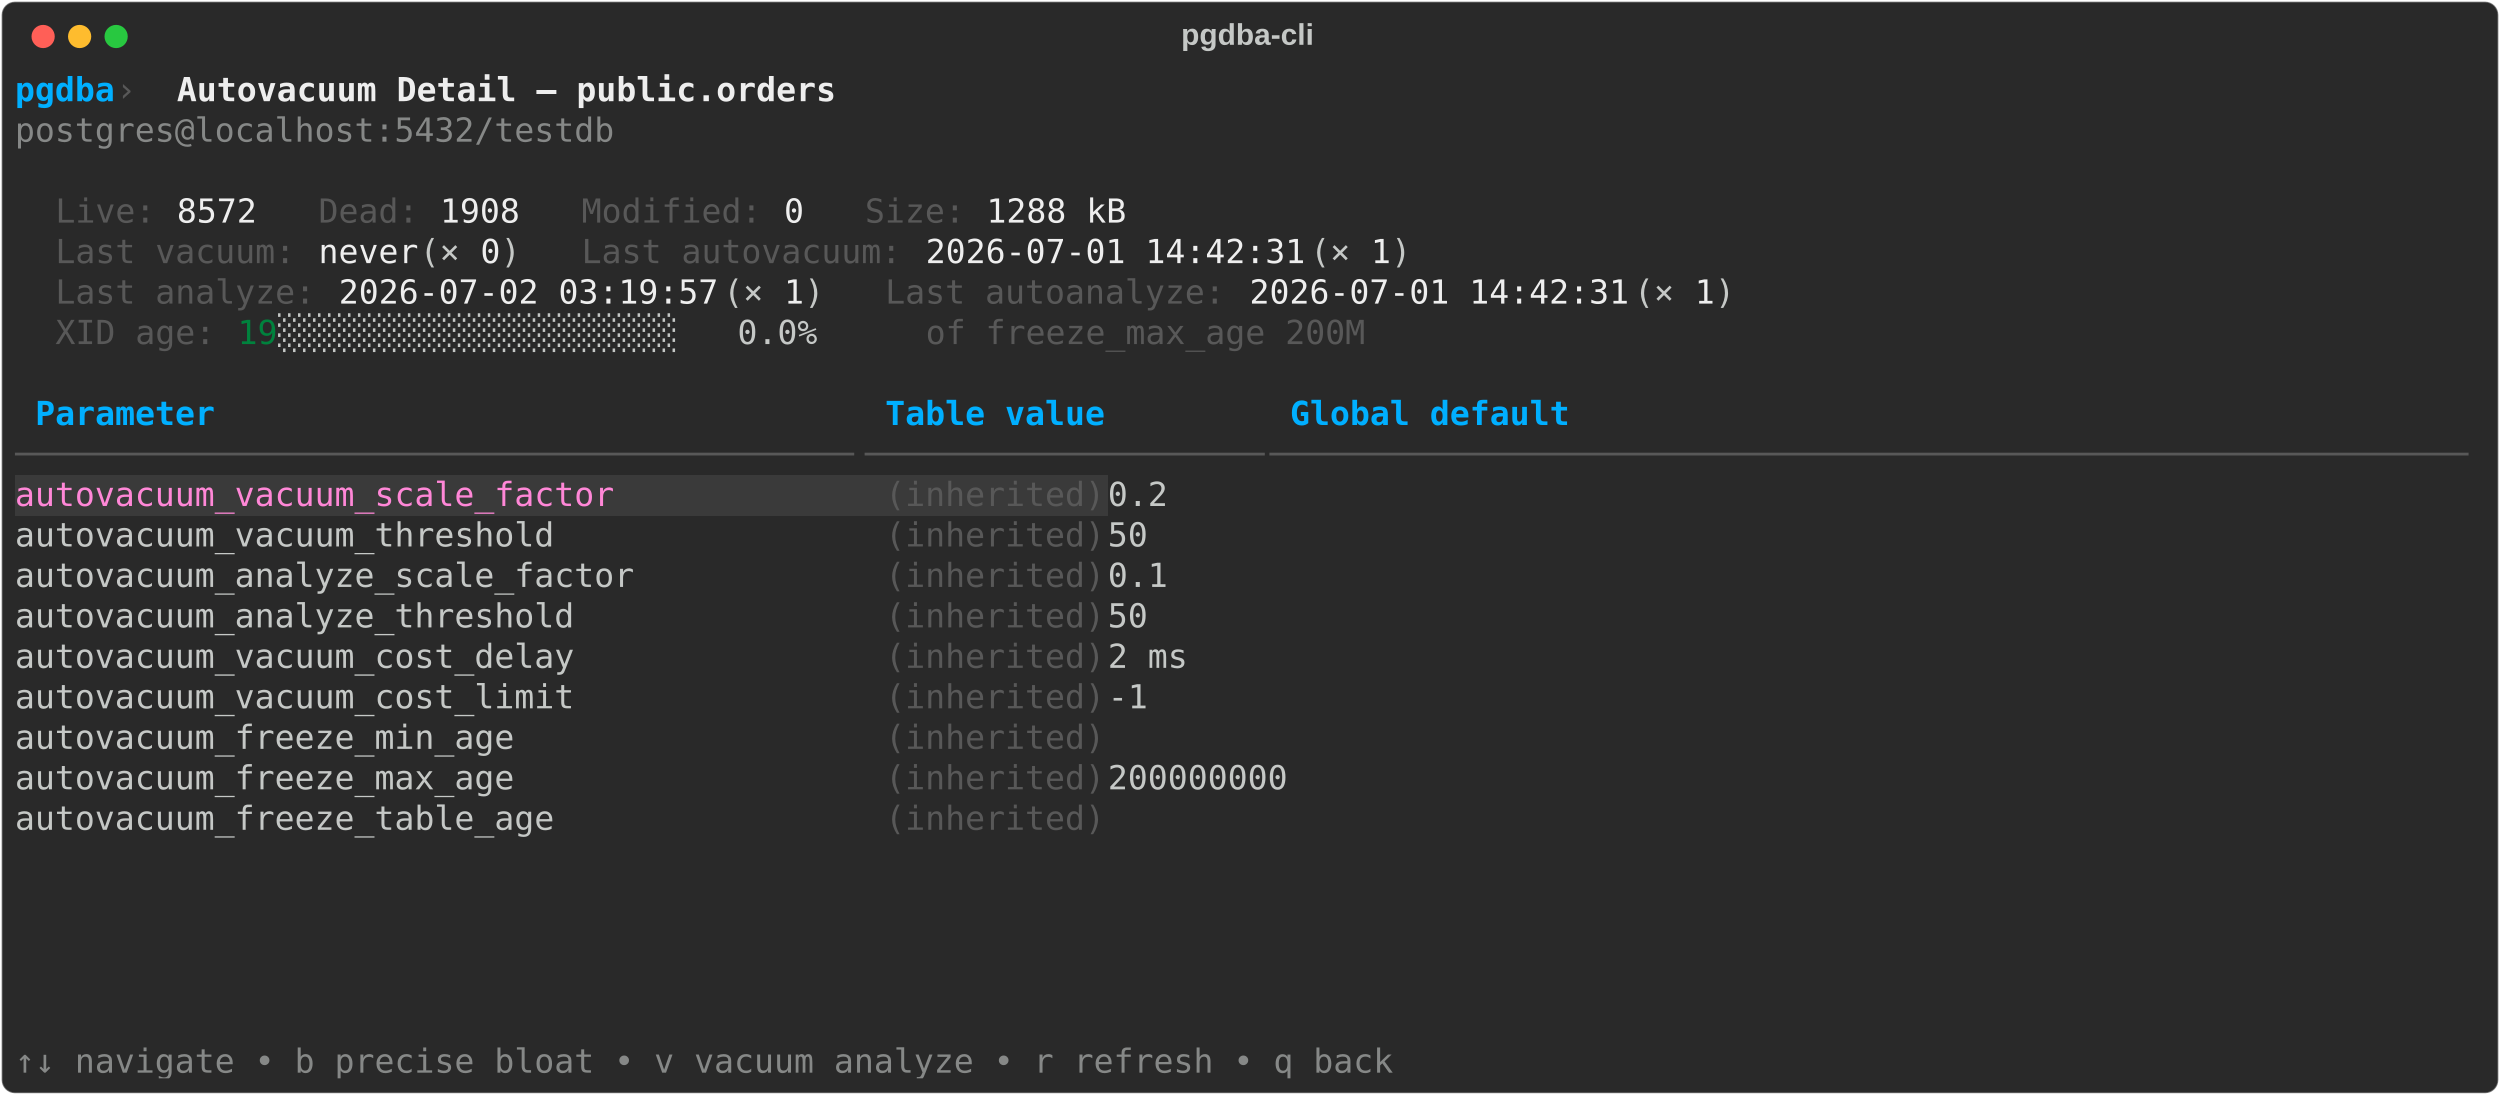
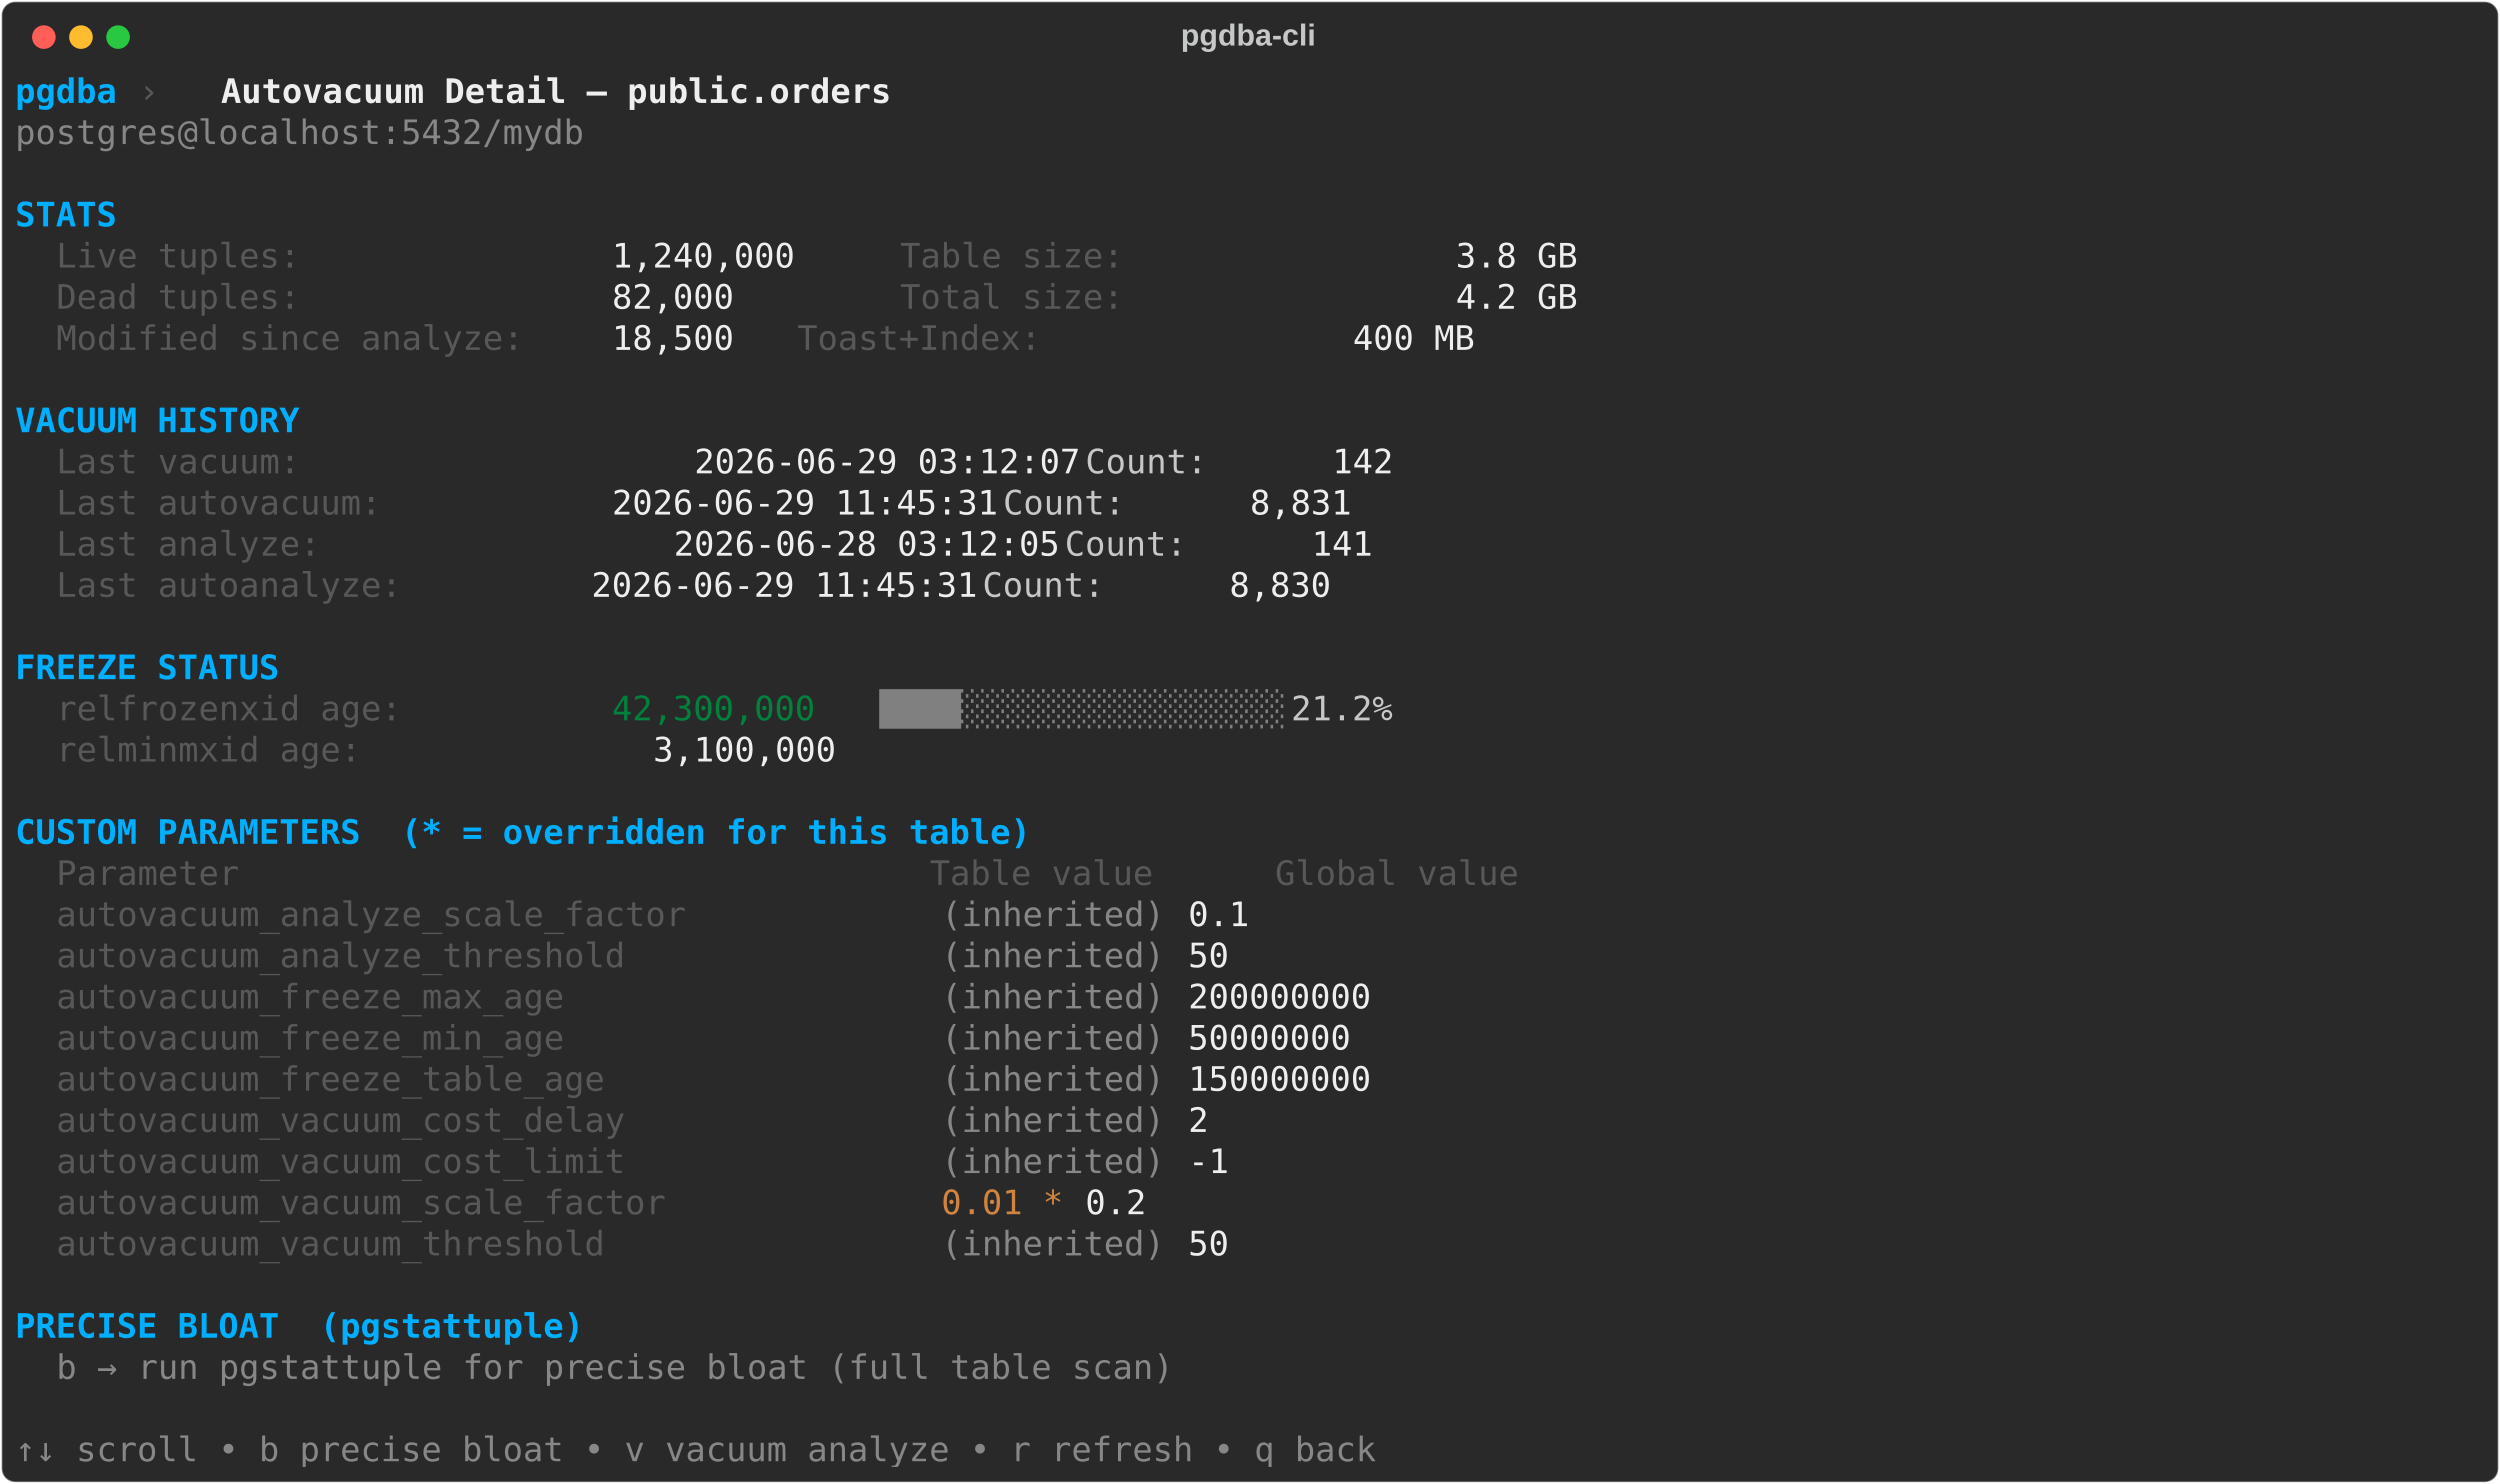
- <svg xmlns="http://www.w3.org/2000/svg" class="rich-terminal" viewBox="0 0 1507 660.0">
+ <svg xmlns="http://www.w3.org/2000/svg" class="rich-terminal" viewBox="0 0 1482 879.6">
  <style>

    @font-face {
        font-family: "Fira Code";
        src: local("FiraCode-Regular"),
                url("https://cdnjs.cloudflare.com/ajax/libs/firacode/6.2.0/woff2/FiraCode-Regular.woff2") format("woff2"),
                url("https://cdnjs.cloudflare.com/ajax/libs/firacode/6.2.0/woff/FiraCode-Regular.woff") format("woff");
        font-style: normal;
        font-weight: 400;
    }
    @font-face {
        font-family: "Fira Code";
        src: local("FiraCode-Bold"),
                url("https://cdnjs.cloudflare.com/ajax/libs/firacode/6.2.0/woff2/FiraCode-Bold.woff2") format("woff2"),
                url("https://cdnjs.cloudflare.com/ajax/libs/firacode/6.2.0/woff/FiraCode-Bold.woff") format("woff");
        font-style: bold;
        font-weight: 700;
    }

-     .terminal-3431852235-matrix {
+     .terminal-780325644-matrix {
        font-family: Fira Code, monospace;
        font-size: 20px;
        line-height: 24.4px;
        font-variant-east-asian: full-width;
    }

-     .terminal-3431852235-title {
+     .terminal-780325644-title {
        font-size: 18px;
        font-weight: bold;
        font-family: arial;
    }

-     .terminal-3431852235-r1 { fill: #00afff;font-weight: bold }
- .terminal-3431852235-r2 { fill: #585858 }
- .terminal-3431852235-r3 { fill: #eeeeee;font-weight: bold }
- .terminal-3431852235-r4 { fill: #c5c8c6 }
- .terminal-3431852235-r5 { fill: #868887 }
- .terminal-3431852235-r6 { fill: #eeeeee }
- .terminal-3431852235-r7 { fill: #00823d }
- .terminal-3431852235-r8 { fill: #ff87d7 }
+     .terminal-780325644-r1 { fill: #00afff;font-weight: bold }
+ .terminal-780325644-r2 { fill: #c5c8c6 }
+ .terminal-780325644-r3 { fill: #585858 }
+ .terminal-780325644-r4 { fill: #eeeeee;font-weight: bold }
+ .terminal-780325644-r5 { fill: #868887 }
+ .terminal-780325644-r6 { fill: #eeeeee }
+ .terminal-780325644-r7 { fill: #00823d }
+ .terminal-780325644-r8 { fill: #808080 }
+ .terminal-780325644-r9 { fill: #d08442 }
    </style>
  <defs>
-     <clipPath id="terminal-3431852235-clip-terminal">
-       <rect x="0" y="0" width="1487.4" height="609.0" />
-     </clipPath>
-     <clipPath id="terminal-3431852235-line-0">
-       <rect x="0" y="1.5" width="1488.4" height="24.65" />
-     </clipPath>
-     <clipPath id="terminal-3431852235-line-1">
-       <rect x="0" y="25.9" width="1488.4" height="24.65" />
-     </clipPath>
-     <clipPath id="terminal-3431852235-line-2">
-       <rect x="0" y="50.3" width="1488.4" height="24.65" />
-     </clipPath>
-     <clipPath id="terminal-3431852235-line-3">
-       <rect x="0" y="74.7" width="1488.4" height="24.65" />
-     </clipPath>
-     <clipPath id="terminal-3431852235-line-4">
-       <rect x="0" y="99.1" width="1488.4" height="24.65" />
-     </clipPath>
-     <clipPath id="terminal-3431852235-line-5">
-       <rect x="0" y="123.5" width="1488.4" height="24.65" />
-     </clipPath>
-     <clipPath id="terminal-3431852235-line-6">
-       <rect x="0" y="147.9" width="1488.4" height="24.65" />
-     </clipPath>
-     <clipPath id="terminal-3431852235-line-7">
-       <rect x="0" y="172.3" width="1488.4" height="24.65" />
-     </clipPath>
-     <clipPath id="terminal-3431852235-line-8">
-       <rect x="0" y="196.7" width="1488.4" height="24.65" />
-     </clipPath>
-     <clipPath id="terminal-3431852235-line-9">
-       <rect x="0" y="221.1" width="1488.4" height="24.65" />
-     </clipPath>
-     <clipPath id="terminal-3431852235-line-10">
-       <rect x="0" y="245.5" width="1488.4" height="24.65" />
-     </clipPath>
-     <clipPath id="terminal-3431852235-line-11">
-       <rect x="0" y="269.9" width="1488.4" height="24.65" />
-     </clipPath>
-     <clipPath id="terminal-3431852235-line-12">
-       <rect x="0" y="294.3" width="1488.4" height="24.65" />
-     </clipPath>
-     <clipPath id="terminal-3431852235-line-13">
-       <rect x="0" y="318.7" width="1488.4" height="24.65" />
-     </clipPath>
-     <clipPath id="terminal-3431852235-line-14">
-       <rect x="0" y="343.1" width="1488.4" height="24.65" />
-     </clipPath>
-     <clipPath id="terminal-3431852235-line-15">
-       <rect x="0" y="367.5" width="1488.4" height="24.65" />
-     </clipPath>
-     <clipPath id="terminal-3431852235-line-16">
-       <rect x="0" y="391.9" width="1488.4" height="24.65" />
-     </clipPath>
-     <clipPath id="terminal-3431852235-line-17">
-       <rect x="0" y="416.3" width="1488.4" height="24.65" />
-     </clipPath>
-     <clipPath id="terminal-3431852235-line-18">
-       <rect x="0" y="440.7" width="1488.4" height="24.65" />
-     </clipPath>
-     <clipPath id="terminal-3431852235-line-19">
-       <rect x="0" y="465.1" width="1488.4" height="24.65" />
-     </clipPath>
-     <clipPath id="terminal-3431852235-line-20">
-       <rect x="0" y="489.5" width="1488.4" height="24.65" />
-     </clipPath>
-     <clipPath id="terminal-3431852235-line-21">
-       <rect x="0" y="513.9" width="1488.4" height="24.65" />
-     </clipPath>
-     <clipPath id="terminal-3431852235-line-22">
-       <rect x="0" y="538.3" width="1488.4" height="24.65" />
-     </clipPath>
-     <clipPath id="terminal-3431852235-line-23">
-       <rect x="0" y="562.7" width="1488.4" height="24.65" />
+     <clipPath id="terminal-780325644-clip-terminal">
+       <rect x="0" y="0" width="1463.0" height="828.6" />
+     </clipPath>
+     <clipPath id="terminal-780325644-line-0">
+       <rect x="0" y="1.5" width="1464" height="24.65" />
+     </clipPath>
+     <clipPath id="terminal-780325644-line-1">
+       <rect x="0" y="25.9" width="1464" height="24.65" />
+     </clipPath>
+     <clipPath id="terminal-780325644-line-2">
+       <rect x="0" y="50.3" width="1464" height="24.65" />
+     </clipPath>
+     <clipPath id="terminal-780325644-line-3">
+       <rect x="0" y="74.7" width="1464" height="24.65" />
+     </clipPath>
+     <clipPath id="terminal-780325644-line-4">
+       <rect x="0" y="99.1" width="1464" height="24.65" />
+     </clipPath>
+     <clipPath id="terminal-780325644-line-5">
+       <rect x="0" y="123.5" width="1464" height="24.65" />
+     </clipPath>
+     <clipPath id="terminal-780325644-line-6">
+       <rect x="0" y="147.9" width="1464" height="24.65" />
+     </clipPath>
+     <clipPath id="terminal-780325644-line-7">
+       <rect x="0" y="172.3" width="1464" height="24.65" />
+     </clipPath>
+     <clipPath id="terminal-780325644-line-8">
+       <rect x="0" y="196.7" width="1464" height="24.65" />
+     </clipPath>
+     <clipPath id="terminal-780325644-line-9">
+       <rect x="0" y="221.1" width="1464" height="24.65" />
+     </clipPath>
+     <clipPath id="terminal-780325644-line-10">
+       <rect x="0" y="245.5" width="1464" height="24.65" />
+     </clipPath>
+     <clipPath id="terminal-780325644-line-11">
+       <rect x="0" y="269.9" width="1464" height="24.65" />
+     </clipPath>
+     <clipPath id="terminal-780325644-line-12">
+       <rect x="0" y="294.3" width="1464" height="24.65" />
+     </clipPath>
+     <clipPath id="terminal-780325644-line-13">
+       <rect x="0" y="318.7" width="1464" height="24.65" />
+     </clipPath>
+     <clipPath id="terminal-780325644-line-14">
+       <rect x="0" y="343.1" width="1464" height="24.65" />
+     </clipPath>
+     <clipPath id="terminal-780325644-line-15">
+       <rect x="0" y="367.5" width="1464" height="24.65" />
+     </clipPath>
+     <clipPath id="terminal-780325644-line-16">
+       <rect x="0" y="391.9" width="1464" height="24.65" />
+     </clipPath>
+     <clipPath id="terminal-780325644-line-17">
+       <rect x="0" y="416.3" width="1464" height="24.65" />
+     </clipPath>
+     <clipPath id="terminal-780325644-line-18">
+       <rect x="0" y="440.7" width="1464" height="24.65" />
+     </clipPath>
+     <clipPath id="terminal-780325644-line-19">
+       <rect x="0" y="465.1" width="1464" height="24.65" />
+     </clipPath>
+     <clipPath id="terminal-780325644-line-20">
+       <rect x="0" y="489.5" width="1464" height="24.65" />
+     </clipPath>
+     <clipPath id="terminal-780325644-line-21">
+       <rect x="0" y="513.9" width="1464" height="24.65" />
+     </clipPath>
+     <clipPath id="terminal-780325644-line-22">
+       <rect x="0" y="538.3" width="1464" height="24.65" />
+     </clipPath>
+     <clipPath id="terminal-780325644-line-23">
+       <rect x="0" y="562.7" width="1464" height="24.65" />
+     </clipPath>
+     <clipPath id="terminal-780325644-line-24">
+       <rect x="0" y="587.1" width="1464" height="24.65" />
+     </clipPath>
+     <clipPath id="terminal-780325644-line-25">
+       <rect x="0" y="611.5" width="1464" height="24.65" />
+     </clipPath>
+     <clipPath id="terminal-780325644-line-26">
+       <rect x="0" y="635.9" width="1464" height="24.65" />
+     </clipPath>
+     <clipPath id="terminal-780325644-line-27">
+       <rect x="0" y="660.3" width="1464" height="24.65" />
+     </clipPath>
+     <clipPath id="terminal-780325644-line-28">
+       <rect x="0" y="684.7" width="1464" height="24.65" />
+     </clipPath>
+     <clipPath id="terminal-780325644-line-29">
+       <rect x="0" y="709.1" width="1464" height="24.65" />
+     </clipPath>
+     <clipPath id="terminal-780325644-line-30">
+       <rect x="0" y="733.5" width="1464" height="24.65" />
+     </clipPath>
+     <clipPath id="terminal-780325644-line-31">
+       <rect x="0" y="757.9" width="1464" height="24.65" />
+     </clipPath>
+     <clipPath id="terminal-780325644-line-32">
+       <rect x="0" y="782.3" width="1464" height="24.65" />
    </clipPath>
  </defs>
-   <rect fill="#292929" stroke="rgba(255,255,255,0.35)" stroke-width="1" x="1" y="1" width="1505" height="658" rx="8" />
-   <text class="terminal-3431852235-title" fill="#c5c8c6" text-anchor="middle" x="752" y="27">pgdba-cli</text>
+   <rect fill="#292929" stroke="rgba(255,255,255,0.35)" stroke-width="1" x="1" y="1" width="1480" height="877.6" rx="8" />
+   <text class="terminal-780325644-title" fill="#c5c8c6" text-anchor="middle" x="740" y="27">pgdba-cli</text>
  <g transform="translate(26,22)">
    <circle cx="0" cy="0" r="7" fill="#ff5f57" />
    <circle cx="22" cy="0" r="7" fill="#febc2e" />
    <circle cx="44" cy="0" r="7" fill="#28c840" />
  </g>
-   <g transform="translate(9, 41)" clip-path="url(#terminal-3431852235-clip-terminal)">
-     <rect fill="#3a3a3a" x="0" y="245.5" width="524.6" height="24.65" shape-rendering="crispEdges" />
-     <rect fill="#3a3a3a" x="524.6" y="245.5" width="134.2" height="24.65" shape-rendering="crispEdges" />
-     <g class="terminal-3431852235-matrix">
-       <text class="terminal-3431852235-r1" x="0" y="20" textLength="61" clip-path="url(#terminal-3431852235-line-0)">pgdba</text>
-       <text class="terminal-3431852235-r2" x="61" y="20" textLength="36.6" clip-path="url(#terminal-3431852235-line-0)"> › </text>
-       <text class="terminal-3431852235-r3" x="97.6" y="20" textLength="402.6" clip-path="url(#terminal-3431852235-line-0)">Autovacuum Detail — public.orders</text>
-       <text class="terminal-3431852235-r4" x="1488.4" y="20" textLength="12.2" clip-path="url(#terminal-3431852235-line-0)">
- </text>
-       <text class="terminal-3431852235-r5" x="0" y="44.4" textLength="366" clip-path="url(#terminal-3431852235-line-1)">postgres@localhost:5432/testdb</text>
-       <text class="terminal-3431852235-r4" x="1488.4" y="44.4" textLength="12.2" clip-path="url(#terminal-3431852235-line-1)">
- </text>
-       <text class="terminal-3431852235-r4" x="1488.4" y="68.8" textLength="12.2" clip-path="url(#terminal-3431852235-line-2)">
- </text>
-       <text class="terminal-3431852235-r2" x="24.4" y="93.2" textLength="61" clip-path="url(#terminal-3431852235-line-3)">Live:</text>
-       <text class="terminal-3431852235-r6" x="97.6" y="93.2" textLength="48.8" clip-path="url(#terminal-3431852235-line-3)">8572</text>
-       <text class="terminal-3431852235-r2" x="183" y="93.2" textLength="61" clip-path="url(#terminal-3431852235-line-3)">Dead:</text>
-       <text class="terminal-3431852235-r6" x="256.2" y="93.2" textLength="48.8" clip-path="url(#terminal-3431852235-line-3)">1908</text>
-       <text class="terminal-3431852235-r2" x="341.6" y="93.2" textLength="109.8" clip-path="url(#terminal-3431852235-line-3)">Modified:</text>
-       <text class="terminal-3431852235-r6" x="463.6" y="93.2" textLength="12.2" clip-path="url(#terminal-3431852235-line-3)">0</text>
-       <text class="terminal-3431852235-r2" x="512.4" y="93.2" textLength="61" clip-path="url(#terminal-3431852235-line-3)">Size:</text>
-       <text class="terminal-3431852235-r6" x="585.6" y="93.2" textLength="85.4" clip-path="url(#terminal-3431852235-line-3)">1288 kB</text>
-       <text class="terminal-3431852235-r4" x="1488.4" y="93.2" textLength="12.2" clip-path="url(#terminal-3431852235-line-3)">
- </text>
-       <text class="terminal-3431852235-r2" x="24.4" y="117.6" textLength="146.4" clip-path="url(#terminal-3431852235-line-4)">Last vacuum:</text>
-       <text class="terminal-3431852235-r6" x="183" y="117.6" textLength="61" clip-path="url(#terminal-3431852235-line-4)">never</text>
-       <text class="terminal-3431852235-r4" x="244" y="117.6" textLength="36.6" clip-path="url(#terminal-3431852235-line-4)"> (×</text>
-       <text class="terminal-3431852235-r6" x="280.6" y="117.6" textLength="12.2" clip-path="url(#terminal-3431852235-line-4)">0</text>
-       <text class="terminal-3431852235-r4" x="292.8" y="117.6" textLength="48.8" clip-path="url(#terminal-3431852235-line-4)">)   </text>
-       <text class="terminal-3431852235-r2" x="341.6" y="117.6" textLength="195.2" clip-path="url(#terminal-3431852235-line-4)">Last autovacuum:</text>
-       <text class="terminal-3431852235-r6" x="549" y="117.6" textLength="231.8" clip-path="url(#terminal-3431852235-line-4)">2026-07-01 14:42:31</text>
-       <text class="terminal-3431852235-r4" x="780.8" y="117.6" textLength="36.6" clip-path="url(#terminal-3431852235-line-4)"> (×</text>
-       <text class="terminal-3431852235-r6" x="817.4" y="117.6" textLength="12.2" clip-path="url(#terminal-3431852235-line-4)">1</text>
-       <text class="terminal-3431852235-r4" x="829.6" y="117.6" textLength="12.2" clip-path="url(#terminal-3431852235-line-4)">)</text>
-       <text class="terminal-3431852235-r4" x="1488.4" y="117.6" textLength="12.2" clip-path="url(#terminal-3431852235-line-4)">
- </text>
-       <text class="terminal-3431852235-r2" x="24.4" y="142" textLength="158.6" clip-path="url(#terminal-3431852235-line-5)">Last analyze:</text>
-       <text class="terminal-3431852235-r6" x="195.2" y="142" textLength="231.8" clip-path="url(#terminal-3431852235-line-5)">2026-07-02 03:19:57</text>
-       <text class="terminal-3431852235-r4" x="427" y="142" textLength="36.6" clip-path="url(#terminal-3431852235-line-5)"> (×</text>
-       <text class="terminal-3431852235-r6" x="463.6" y="142" textLength="12.2" clip-path="url(#terminal-3431852235-line-5)">1</text>
-       <text class="terminal-3431852235-r4" x="475.8" y="142" textLength="48.8" clip-path="url(#terminal-3431852235-line-5)">)   </text>
-       <text class="terminal-3431852235-r2" x="524.6" y="142" textLength="207.4" clip-path="url(#terminal-3431852235-line-5)">Last autoanalyze:</text>
-       <text class="terminal-3431852235-r6" x="744.2" y="142" textLength="231.8" clip-path="url(#terminal-3431852235-line-5)">2026-07-01 14:42:31</text>
-       <text class="terminal-3431852235-r4" x="976" y="142" textLength="36.6" clip-path="url(#terminal-3431852235-line-5)"> (×</text>
-       <text class="terminal-3431852235-r6" x="1012.6" y="142" textLength="12.2" clip-path="url(#terminal-3431852235-line-5)">1</text>
-       <text class="terminal-3431852235-r4" x="1024.8" y="142" textLength="12.2" clip-path="url(#terminal-3431852235-line-5)">)</text>
-       <text class="terminal-3431852235-r4" x="1488.4" y="142" textLength="12.2" clip-path="url(#terminal-3431852235-line-5)">
- </text>
-       <text class="terminal-3431852235-r2" x="24.4" y="166.4" textLength="97.6" clip-path="url(#terminal-3431852235-line-6)">XID age:</text>
-       <text class="terminal-3431852235-r7" x="134.2" y="166.4" textLength="24.4" clip-path="url(#terminal-3431852235-line-6)">19</text>
-       <text class="terminal-3431852235-r4" x="158.6" y="166.4" textLength="390.4" clip-path="url(#terminal-3431852235-line-6)">   ░░░░░░░░░░░░░░░░░░░░   0.0%  </text>
-       <text class="terminal-3431852235-r2" x="549" y="166.4" textLength="268.4" clip-path="url(#terminal-3431852235-line-6)">of freeze_max_age 200M</text>
-       <text class="terminal-3431852235-r4" x="1488.4" y="166.4" textLength="12.2" clip-path="url(#terminal-3431852235-line-6)">
- </text>
-       <text class="terminal-3431852235-r4" x="1488.4" y="190.8" textLength="12.2" clip-path="url(#terminal-3431852235-line-7)">
- </text>
-       <text class="terminal-3431852235-r1" x="12.2" y="215.2" textLength="488" clip-path="url(#terminal-3431852235-line-8)">Parameter                               </text>
-       <text class="terminal-3431852235-r1" x="524.6" y="215.2" textLength="219.6" clip-path="url(#terminal-3431852235-line-8)">Table value       </text>
-       <text class="terminal-3431852235-r1" x="768.6" y="215.2" textLength="707.6" clip-path="url(#terminal-3431852235-line-8)">Global default                                            </text>
-       <text class="terminal-3431852235-r4" x="1488.4" y="215.2" textLength="12.2" clip-path="url(#terminal-3431852235-line-8)">
- </text>
-       <text class="terminal-3431852235-r2" x="0" y="239.6" textLength="512.4" clip-path="url(#terminal-3431852235-line-9)">──────────────────────────────────────────</text>
-       <text class="terminal-3431852235-r2" x="512.4" y="239.6" textLength="244" clip-path="url(#terminal-3431852235-line-9)">────────────────────</text>
-       <text class="terminal-3431852235-r2" x="756.4" y="239.6" textLength="732" clip-path="url(#terminal-3431852235-line-9)">────────────────────────────────────────────────────────────</text>
-       <text class="terminal-3431852235-r4" x="1488.4" y="239.6" textLength="12.2" clip-path="url(#terminal-3431852235-line-9)">
- </text>
-       <text class="terminal-3431852235-r8" x="0" y="264" textLength="524.6" clip-path="url(#terminal-3431852235-line-10)"> autovacuum_vacuum_scale_factor            </text>
-       <text class="terminal-3431852235-r2" x="524.6" y="264" textLength="134.2" clip-path="url(#terminal-3431852235-line-10)">(inherited)</text>
-       <text class="terminal-3431852235-r4" x="658.8" y="264" textLength="829.6" clip-path="url(#terminal-3431852235-line-10)">         0.2                                                        </text>
-       <text class="terminal-3431852235-r4" x="1488.4" y="264" textLength="12.2" clip-path="url(#terminal-3431852235-line-10)">
- </text>
-       <text class="terminal-3431852235-r4" x="0" y="288.4" textLength="524.6" clip-path="url(#terminal-3431852235-line-11)"> autovacuum_vacuum_threshold               </text>
-       <text class="terminal-3431852235-r2" x="524.6" y="288.4" textLength="134.2" clip-path="url(#terminal-3431852235-line-11)">(inherited)</text>
-       <text class="terminal-3431852235-r4" x="658.8" y="288.4" textLength="829.6" clip-path="url(#terminal-3431852235-line-11)">         50                                                         </text>
-       <text class="terminal-3431852235-r4" x="1488.4" y="288.4" textLength="12.2" clip-path="url(#terminal-3431852235-line-11)">
- </text>
-       <text class="terminal-3431852235-r4" x="0" y="312.8" textLength="524.6" clip-path="url(#terminal-3431852235-line-12)"> autovacuum_analyze_scale_factor           </text>
-       <text class="terminal-3431852235-r2" x="524.6" y="312.8" textLength="134.2" clip-path="url(#terminal-3431852235-line-12)">(inherited)</text>
-       <text class="terminal-3431852235-r4" x="658.8" y="312.8" textLength="829.6" clip-path="url(#terminal-3431852235-line-12)">         0.1                                                        </text>
-       <text class="terminal-3431852235-r4" x="1488.4" y="312.8" textLength="12.2" clip-path="url(#terminal-3431852235-line-12)">
- </text>
-       <text class="terminal-3431852235-r4" x="0" y="337.2" textLength="524.6" clip-path="url(#terminal-3431852235-line-13)"> autovacuum_analyze_threshold              </text>
-       <text class="terminal-3431852235-r2" x="524.6" y="337.2" textLength="134.2" clip-path="url(#terminal-3431852235-line-13)">(inherited)</text>
-       <text class="terminal-3431852235-r4" x="658.8" y="337.2" textLength="829.6" clip-path="url(#terminal-3431852235-line-13)">         50                                                         </text>
-       <text class="terminal-3431852235-r4" x="1488.4" y="337.2" textLength="12.2" clip-path="url(#terminal-3431852235-line-13)">
- </text>
-       <text class="terminal-3431852235-r4" x="0" y="361.6" textLength="524.6" clip-path="url(#terminal-3431852235-line-14)"> autovacuum_vacuum_cost_delay              </text>
-       <text class="terminal-3431852235-r2" x="524.6" y="361.6" textLength="134.2" clip-path="url(#terminal-3431852235-line-14)">(inherited)</text>
-       <text class="terminal-3431852235-r4" x="658.8" y="361.6" textLength="829.6" clip-path="url(#terminal-3431852235-line-14)">         2 ms                                                       </text>
-       <text class="terminal-3431852235-r4" x="1488.4" y="361.6" textLength="12.2" clip-path="url(#terminal-3431852235-line-14)">
- </text>
-       <text class="terminal-3431852235-r4" x="0" y="386" textLength="524.6" clip-path="url(#terminal-3431852235-line-15)"> autovacuum_vacuum_cost_limit              </text>
-       <text class="terminal-3431852235-r2" x="524.6" y="386" textLength="134.2" clip-path="url(#terminal-3431852235-line-15)">(inherited)</text>
-       <text class="terminal-3431852235-r4" x="658.8" y="386" textLength="829.6" clip-path="url(#terminal-3431852235-line-15)">         -1                                                         </text>
-       <text class="terminal-3431852235-r4" x="1488.4" y="386" textLength="12.2" clip-path="url(#terminal-3431852235-line-15)">
- </text>
-       <text class="terminal-3431852235-r4" x="0" y="410.4" textLength="524.6" clip-path="url(#terminal-3431852235-line-16)"> autovacuum_freeze_min_age                 </text>
-       <text class="terminal-3431852235-r2" x="524.6" y="410.4" textLength="134.2" clip-path="url(#terminal-3431852235-line-16)">(inherited)</text>
-       <text class="terminal-3431852235-r4" x="1488.4" y="410.4" textLength="12.2" clip-path="url(#terminal-3431852235-line-16)">
- </text>
-       <text class="terminal-3431852235-r4" x="0" y="434.8" textLength="524.6" clip-path="url(#terminal-3431852235-line-17)"> autovacuum_freeze_max_age                 </text>
-       <text class="terminal-3431852235-r2" x="524.6" y="434.8" textLength="134.2" clip-path="url(#terminal-3431852235-line-17)">(inherited)</text>
-       <text class="terminal-3431852235-r4" x="658.8" y="434.8" textLength="829.6" clip-path="url(#terminal-3431852235-line-17)">         200000000                                                  </text>
-       <text class="terminal-3431852235-r4" x="1488.4" y="434.8" textLength="12.2" clip-path="url(#terminal-3431852235-line-17)">
- </text>
-       <text class="terminal-3431852235-r4" x="0" y="459.2" textLength="524.6" clip-path="url(#terminal-3431852235-line-18)"> autovacuum_freeze_table_age               </text>
-       <text class="terminal-3431852235-r2" x="524.6" y="459.2" textLength="134.2" clip-path="url(#terminal-3431852235-line-18)">(inherited)</text>
-       <text class="terminal-3431852235-r4" x="1488.4" y="459.2" textLength="12.2" clip-path="url(#terminal-3431852235-line-18)">
- </text>
-       <text class="terminal-3431852235-r4" x="1488.4" y="483.6" textLength="12.2" clip-path="url(#terminal-3431852235-line-19)">
- </text>
-       <text class="terminal-3431852235-r4" x="1488.4" y="508" textLength="12.2" clip-path="url(#terminal-3431852235-line-20)">
- </text>
-       <text class="terminal-3431852235-r4" x="1488.4" y="532.4" textLength="12.2" clip-path="url(#terminal-3431852235-line-21)">
- </text>
-       <text class="terminal-3431852235-r4" x="1488.4" y="556.8" textLength="12.2" clip-path="url(#terminal-3431852235-line-22)">
- </text>
-       <text class="terminal-3431852235-r4" x="1488.4" y="581.2" textLength="12.2" clip-path="url(#terminal-3431852235-line-23)">
- </text>
-       <text class="terminal-3431852235-r5" x="0" y="605.6" textLength="841.8" clip-path="url(#terminal-3431852235-line-24)">↑↓ navigate • b precise bloat • v vacuum analyze • r refresh • q back</text>
-       <text class="terminal-3431852235-r4" x="1488.4" y="605.6" textLength="12.2" clip-path="url(#terminal-3431852235-line-24)">
+   <g transform="translate(9, 41)" clip-path="url(#terminal-780325644-clip-terminal)">
+     <g class="terminal-780325644-matrix">
+       <text class="terminal-780325644-r1" x="0" y="20" textLength="61" clip-path="url(#terminal-780325644-line-0)">pgdba</text>
+       <text class="terminal-780325644-r3" x="73.2" y="20" textLength="36.6" clip-path="url(#terminal-780325644-line-0)"> › </text>
+       <text class="terminal-780325644-r4" x="122" y="20" textLength="402.6" clip-path="url(#terminal-780325644-line-0)">Autovacuum Detail — public.orders</text>
+       <text class="terminal-780325644-r2" x="1464" y="20" textLength="12.2" clip-path="url(#terminal-780325644-line-0)">
+ </text>
+       <text class="terminal-780325644-r5" x="0" y="44.4" textLength="341.6" clip-path="url(#terminal-780325644-line-1)">postgres@localhost:5432/mydb</text>
+       <text class="terminal-780325644-r2" x="1464" y="44.4" textLength="12.2" clip-path="url(#terminal-780325644-line-1)">
+ </text>
+       <text class="terminal-780325644-r2" x="1464" y="68.8" textLength="12.2" clip-path="url(#terminal-780325644-line-2)">
+ </text>
+       <text class="terminal-780325644-r1" x="0" y="93.2" textLength="61" clip-path="url(#terminal-780325644-line-3)">STATS</text>
+       <text class="terminal-780325644-r2" x="1464" y="93.2" textLength="12.2" clip-path="url(#terminal-780325644-line-3)">
+ </text>
+       <text class="terminal-780325644-r3" x="24.4" y="117.6" textLength="317.2" clip-path="url(#terminal-780325644-line-4)">Live tuples:              </text>
+       <text class="terminal-780325644-r6" x="353.8" y="117.6" textLength="109.8" clip-path="url(#terminal-780325644-line-4)">1,240,000</text>
+       <text class="terminal-780325644-r3" x="524.6" y="117.6" textLength="317.2" clip-path="url(#terminal-780325644-line-4)">Table size:               </text>
+       <text class="terminal-780325644-r6" x="854" y="117.6" textLength="73.2" clip-path="url(#terminal-780325644-line-4)">3.8 GB</text>
+       <text class="terminal-780325644-r2" x="1464" y="117.6" textLength="12.2" clip-path="url(#terminal-780325644-line-4)">
+ </text>
+       <text class="terminal-780325644-r3" x="24.4" y="142" textLength="317.2" clip-path="url(#terminal-780325644-line-5)">Dead tuples:              </text>
+       <text class="terminal-780325644-r6" x="353.8" y="142" textLength="73.2" clip-path="url(#terminal-780325644-line-5)">82,000</text>
+       <text class="terminal-780325644-r3" x="524.6" y="142" textLength="317.2" clip-path="url(#terminal-780325644-line-5)">Total size:               </text>
+       <text class="terminal-780325644-r6" x="854" y="142" textLength="73.2" clip-path="url(#terminal-780325644-line-5)">4.2 GB</text>
+       <text class="terminal-780325644-r2" x="1464" y="142" textLength="12.2" clip-path="url(#terminal-780325644-line-5)">
+ </text>
+       <text class="terminal-780325644-r3" x="24.4" y="166.4" textLength="317.2" clip-path="url(#terminal-780325644-line-6)">Modified since analyze:   </text>
+       <text class="terminal-780325644-r6" x="353.8" y="166.4" textLength="73.2" clip-path="url(#terminal-780325644-line-6)">18,500</text>
+       <text class="terminal-780325644-r3" x="463.6" y="166.4" textLength="317.2" clip-path="url(#terminal-780325644-line-6)">Toast+Index:              </text>
+       <text class="terminal-780325644-r6" x="793" y="166.4" textLength="73.2" clip-path="url(#terminal-780325644-line-6)">400 MB</text>
+       <text class="terminal-780325644-r2" x="1464" y="166.4" textLength="12.2" clip-path="url(#terminal-780325644-line-6)">
+ </text>
+       <text class="terminal-780325644-r2" x="1464" y="190.8" textLength="12.2" clip-path="url(#terminal-780325644-line-7)">
+ </text>
+       <text class="terminal-780325644-r1" x="0" y="215.2" textLength="170.8" clip-path="url(#terminal-780325644-line-8)">VACUUM HISTORY</text>
+       <text class="terminal-780325644-r2" x="1464" y="215.2" textLength="12.2" clip-path="url(#terminal-780325644-line-8)">
+ </text>
+       <text class="terminal-780325644-r3" x="24.4" y="239.6" textLength="317.2" clip-path="url(#terminal-780325644-line-9)">Last vacuum:              </text>
+       <text class="terminal-780325644-r6" x="402.6" y="239.6" textLength="231.8" clip-path="url(#terminal-780325644-line-9)">2026-06-29 03:12:07</text>
+       <text class="terminal-780325644-r2" x="634.4" y="239.6" textLength="146.4" clip-path="url(#terminal-780325644-line-9)">     Count: </text>
+       <text class="terminal-780325644-r6" x="780.8" y="239.6" textLength="36.6" clip-path="url(#terminal-780325644-line-9)">142</text>
+       <text class="terminal-780325644-r2" x="1464" y="239.6" textLength="12.2" clip-path="url(#terminal-780325644-line-9)">
+ </text>
+       <text class="terminal-780325644-r3" x="24.4" y="264" textLength="317.2" clip-path="url(#terminal-780325644-line-10)">Last autovacuum:          </text>
+       <text class="terminal-780325644-r6" x="353.8" y="264" textLength="231.8" clip-path="url(#terminal-780325644-line-10)">2026-06-29 11:45:31</text>
+       <text class="terminal-780325644-r2" x="585.6" y="264" textLength="146.4" clip-path="url(#terminal-780325644-line-10)">     Count: </text>
+       <text class="terminal-780325644-r6" x="732" y="264" textLength="61" clip-path="url(#terminal-780325644-line-10)">8,831</text>
+       <text class="terminal-780325644-r2" x="1464" y="264" textLength="12.2" clip-path="url(#terminal-780325644-line-10)">
+ </text>
+       <text class="terminal-780325644-r3" x="24.4" y="288.4" textLength="317.2" clip-path="url(#terminal-780325644-line-11)">Last analyze:             </text>
+       <text class="terminal-780325644-r6" x="390.4" y="288.4" textLength="231.8" clip-path="url(#terminal-780325644-line-11)">2026-06-28 03:12:05</text>
+       <text class="terminal-780325644-r2" x="622.2" y="288.4" textLength="146.4" clip-path="url(#terminal-780325644-line-11)">     Count: </text>
+       <text class="terminal-780325644-r6" x="768.6" y="288.4" textLength="36.6" clip-path="url(#terminal-780325644-line-11)">141</text>
+       <text class="terminal-780325644-r2" x="1464" y="288.4" textLength="12.2" clip-path="url(#terminal-780325644-line-11)">
+ </text>
+       <text class="terminal-780325644-r3" x="24.4" y="312.8" textLength="317.2" clip-path="url(#terminal-780325644-line-12)">Last autoanalyze:         </text>
+       <text class="terminal-780325644-r6" x="341.6" y="312.8" textLength="231.8" clip-path="url(#terminal-780325644-line-12)">2026-06-29 11:45:31</text>
+       <text class="terminal-780325644-r2" x="573.4" y="312.8" textLength="146.4" clip-path="url(#terminal-780325644-line-12)">     Count: </text>
+       <text class="terminal-780325644-r6" x="719.8" y="312.8" textLength="61" clip-path="url(#terminal-780325644-line-12)">8,830</text>
+       <text class="terminal-780325644-r2" x="1464" y="312.8" textLength="12.2" clip-path="url(#terminal-780325644-line-12)">
+ </text>
+       <text class="terminal-780325644-r2" x="1464" y="337.2" textLength="12.2" clip-path="url(#terminal-780325644-line-13)">
+ </text>
+       <text class="terminal-780325644-r1" x="0" y="361.6" textLength="158.6" clip-path="url(#terminal-780325644-line-14)">FREEZE STATUS</text>
+       <text class="terminal-780325644-r2" x="1464" y="361.6" textLength="12.2" clip-path="url(#terminal-780325644-line-14)">
+ </text>
+       <text class="terminal-780325644-r3" x="24.4" y="386" textLength="317.2" clip-path="url(#terminal-780325644-line-15)">relfrozenxid age:         </text>
+       <text class="terminal-780325644-r7" x="353.8" y="386" textLength="122" clip-path="url(#terminal-780325644-line-15)">42,300,000</text>
+       <text class="terminal-780325644-r8" x="512.4" y="386" textLength="244" clip-path="url(#terminal-780325644-line-15)">████░░░░░░░░░░░░░░░░</text>
+       <text class="terminal-780325644-r2" x="756.4" y="386" textLength="85.4" clip-path="url(#terminal-780325644-line-15)">  21.2%</text>
+       <text class="terminal-780325644-r2" x="1464" y="386" textLength="12.2" clip-path="url(#terminal-780325644-line-15)">
+ </text>
+       <text class="terminal-780325644-r3" x="24.4" y="410.4" textLength="317.2" clip-path="url(#terminal-780325644-line-16)">relminmxid age:           </text>
+       <text class="terminal-780325644-r6" x="378.2" y="410.4" textLength="109.8" clip-path="url(#terminal-780325644-line-16)">3,100,000</text>
+       <text class="terminal-780325644-r2" x="1464" y="410.4" textLength="12.2" clip-path="url(#terminal-780325644-line-16)">
+ </text>
+       <text class="terminal-780325644-r2" x="1464" y="434.8" textLength="12.2" clip-path="url(#terminal-780325644-line-17)">
+ </text>
+       <text class="terminal-780325644-r1" x="0" y="459.2" textLength="610" clip-path="url(#terminal-780325644-line-18)">CUSTOM PARAMETERS  (* = overridden for this table)</text>
+       <text class="terminal-780325644-r2" x="1464" y="459.2" textLength="12.2" clip-path="url(#terminal-780325644-line-18)">
+ </text>
+       <text class="terminal-780325644-r3" x="24.4" y="483.6" textLength="878.4" clip-path="url(#terminal-780325644-line-19)">Parameter                                  Table value      Global value</text>
+       <text class="terminal-780325644-r2" x="1464" y="483.6" textLength="12.2" clip-path="url(#terminal-780325644-line-19)">
+ </text>
+       <text class="terminal-780325644-r3" x="24.4" y="508" textLength="512.4" clip-path="url(#terminal-780325644-line-20)">autovacuum_analyze_scale_factor           </text>
+       <text class="terminal-780325644-r5" x="549" y="508" textLength="134.2" clip-path="url(#terminal-780325644-line-20)">(inherited)</text>
+       <text class="terminal-780325644-r6" x="695.4" y="508" textLength="36.6" clip-path="url(#terminal-780325644-line-20)">0.1</text>
+       <text class="terminal-780325644-r2" x="1464" y="508" textLength="12.2" clip-path="url(#terminal-780325644-line-20)">
+ </text>
+       <text class="terminal-780325644-r3" x="24.4" y="532.4" textLength="512.4" clip-path="url(#terminal-780325644-line-21)">autovacuum_analyze_threshold              </text>
+       <text class="terminal-780325644-r5" x="549" y="532.4" textLength="134.2" clip-path="url(#terminal-780325644-line-21)">(inherited)</text>
+       <text class="terminal-780325644-r6" x="695.4" y="532.4" textLength="24.4" clip-path="url(#terminal-780325644-line-21)">50</text>
+       <text class="terminal-780325644-r2" x="1464" y="532.4" textLength="12.2" clip-path="url(#terminal-780325644-line-21)">
+ </text>
+       <text class="terminal-780325644-r3" x="24.4" y="556.8" textLength="512.4" clip-path="url(#terminal-780325644-line-22)">autovacuum_freeze_max_age                 </text>
+       <text class="terminal-780325644-r5" x="549" y="556.8" textLength="134.2" clip-path="url(#terminal-780325644-line-22)">(inherited)</text>
+       <text class="terminal-780325644-r6" x="695.4" y="556.8" textLength="109.8" clip-path="url(#terminal-780325644-line-22)">200000000</text>
+       <text class="terminal-780325644-r2" x="1464" y="556.8" textLength="12.2" clip-path="url(#terminal-780325644-line-22)">
+ </text>
+       <text class="terminal-780325644-r3" x="24.4" y="581.2" textLength="512.4" clip-path="url(#terminal-780325644-line-23)">autovacuum_freeze_min_age                 </text>
+       <text class="terminal-780325644-r5" x="549" y="581.2" textLength="134.2" clip-path="url(#terminal-780325644-line-23)">(inherited)</text>
+       <text class="terminal-780325644-r6" x="695.4" y="581.2" textLength="97.6" clip-path="url(#terminal-780325644-line-23)">50000000</text>
+       <text class="terminal-780325644-r2" x="1464" y="581.2" textLength="12.2" clip-path="url(#terminal-780325644-line-23)">
+ </text>
+       <text class="terminal-780325644-r3" x="24.4" y="605.6" textLength="512.4" clip-path="url(#terminal-780325644-line-24)">autovacuum_freeze_table_age               </text>
+       <text class="terminal-780325644-r5" x="549" y="605.6" textLength="134.2" clip-path="url(#terminal-780325644-line-24)">(inherited)</text>
+       <text class="terminal-780325644-r6" x="695.4" y="605.6" textLength="109.8" clip-path="url(#terminal-780325644-line-24)">150000000</text>
+       <text class="terminal-780325644-r2" x="1464" y="605.6" textLength="12.2" clip-path="url(#terminal-780325644-line-24)">
+ </text>
+       <text class="terminal-780325644-r3" x="24.4" y="630" textLength="512.4" clip-path="url(#terminal-780325644-line-25)">autovacuum_vacuum_cost_delay              </text>
+       <text class="terminal-780325644-r5" x="549" y="630" textLength="134.2" clip-path="url(#terminal-780325644-line-25)">(inherited)</text>
+       <text class="terminal-780325644-r6" x="695.4" y="630" textLength="12.2" clip-path="url(#terminal-780325644-line-25)">2</text>
+       <text class="terminal-780325644-r2" x="1464" y="630" textLength="12.2" clip-path="url(#terminal-780325644-line-25)">
+ </text>
+       <text class="terminal-780325644-r3" x="24.4" y="654.4" textLength="512.4" clip-path="url(#terminal-780325644-line-26)">autovacuum_vacuum_cost_limit              </text>
+       <text class="terminal-780325644-r5" x="549" y="654.4" textLength="134.2" clip-path="url(#terminal-780325644-line-26)">(inherited)</text>
+       <text class="terminal-780325644-r6" x="695.4" y="654.4" textLength="24.4" clip-path="url(#terminal-780325644-line-26)">-1</text>
+       <text class="terminal-780325644-r2" x="1464" y="654.4" textLength="12.2" clip-path="url(#terminal-780325644-line-26)">
+ </text>
+       <text class="terminal-780325644-r3" x="24.4" y="678.8" textLength="512.4" clip-path="url(#terminal-780325644-line-27)">autovacuum_vacuum_scale_factor            </text>
+       <text class="terminal-780325644-r9" x="549" y="678.8" textLength="73.2" clip-path="url(#terminal-780325644-line-27)">0.01 *</text>
+       <text class="terminal-780325644-r6" x="634.4" y="678.8" textLength="36.6" clip-path="url(#terminal-780325644-line-27)">0.2</text>
+       <text class="terminal-780325644-r2" x="1464" y="678.8" textLength="12.2" clip-path="url(#terminal-780325644-line-27)">
+ </text>
+       <text class="terminal-780325644-r3" x="24.4" y="703.2" textLength="512.4" clip-path="url(#terminal-780325644-line-28)">autovacuum_vacuum_threshold               </text>
+       <text class="terminal-780325644-r5" x="549" y="703.2" textLength="134.2" clip-path="url(#terminal-780325644-line-28)">(inherited)</text>
+       <text class="terminal-780325644-r6" x="695.4" y="703.2" textLength="24.4" clip-path="url(#terminal-780325644-line-28)">50</text>
+       <text class="terminal-780325644-r2" x="1464" y="703.2" textLength="12.2" clip-path="url(#terminal-780325644-line-28)">
+ </text>
+       <text class="terminal-780325644-r2" x="1464" y="727.6" textLength="12.2" clip-path="url(#terminal-780325644-line-29)">
+ </text>
+       <text class="terminal-780325644-r1" x="0" y="752" textLength="341.6" clip-path="url(#terminal-780325644-line-30)">PRECISE BLOAT  (pgstattuple)</text>
+       <text class="terminal-780325644-r2" x="1464" y="752" textLength="12.2" clip-path="url(#terminal-780325644-line-30)">
+ </text>
+       <text class="terminal-780325644-r5" x="24.4" y="776.4" textLength="671" clip-path="url(#terminal-780325644-line-31)">b → run pgstattuple for precise bloat (full table scan)</text>
+       <text class="terminal-780325644-r2" x="1464" y="776.4" textLength="12.2" clip-path="url(#terminal-780325644-line-31)">
+ </text>
+       <text class="terminal-780325644-r2" x="1464" y="800.8" textLength="12.2" clip-path="url(#terminal-780325644-line-32)">
+ </text>
+       <text class="terminal-780325644-r5" x="0" y="825.2" textLength="817.4" clip-path="url(#terminal-780325644-line-33)">↑↓ scroll • b precise bloat • v vacuum analyze • r refresh • q back</text>
+       <text class="terminal-780325644-r2" x="1464" y="825.2" textLength="12.2" clip-path="url(#terminal-780325644-line-33)">
</text>
    </g>
  </g>
</svg>
